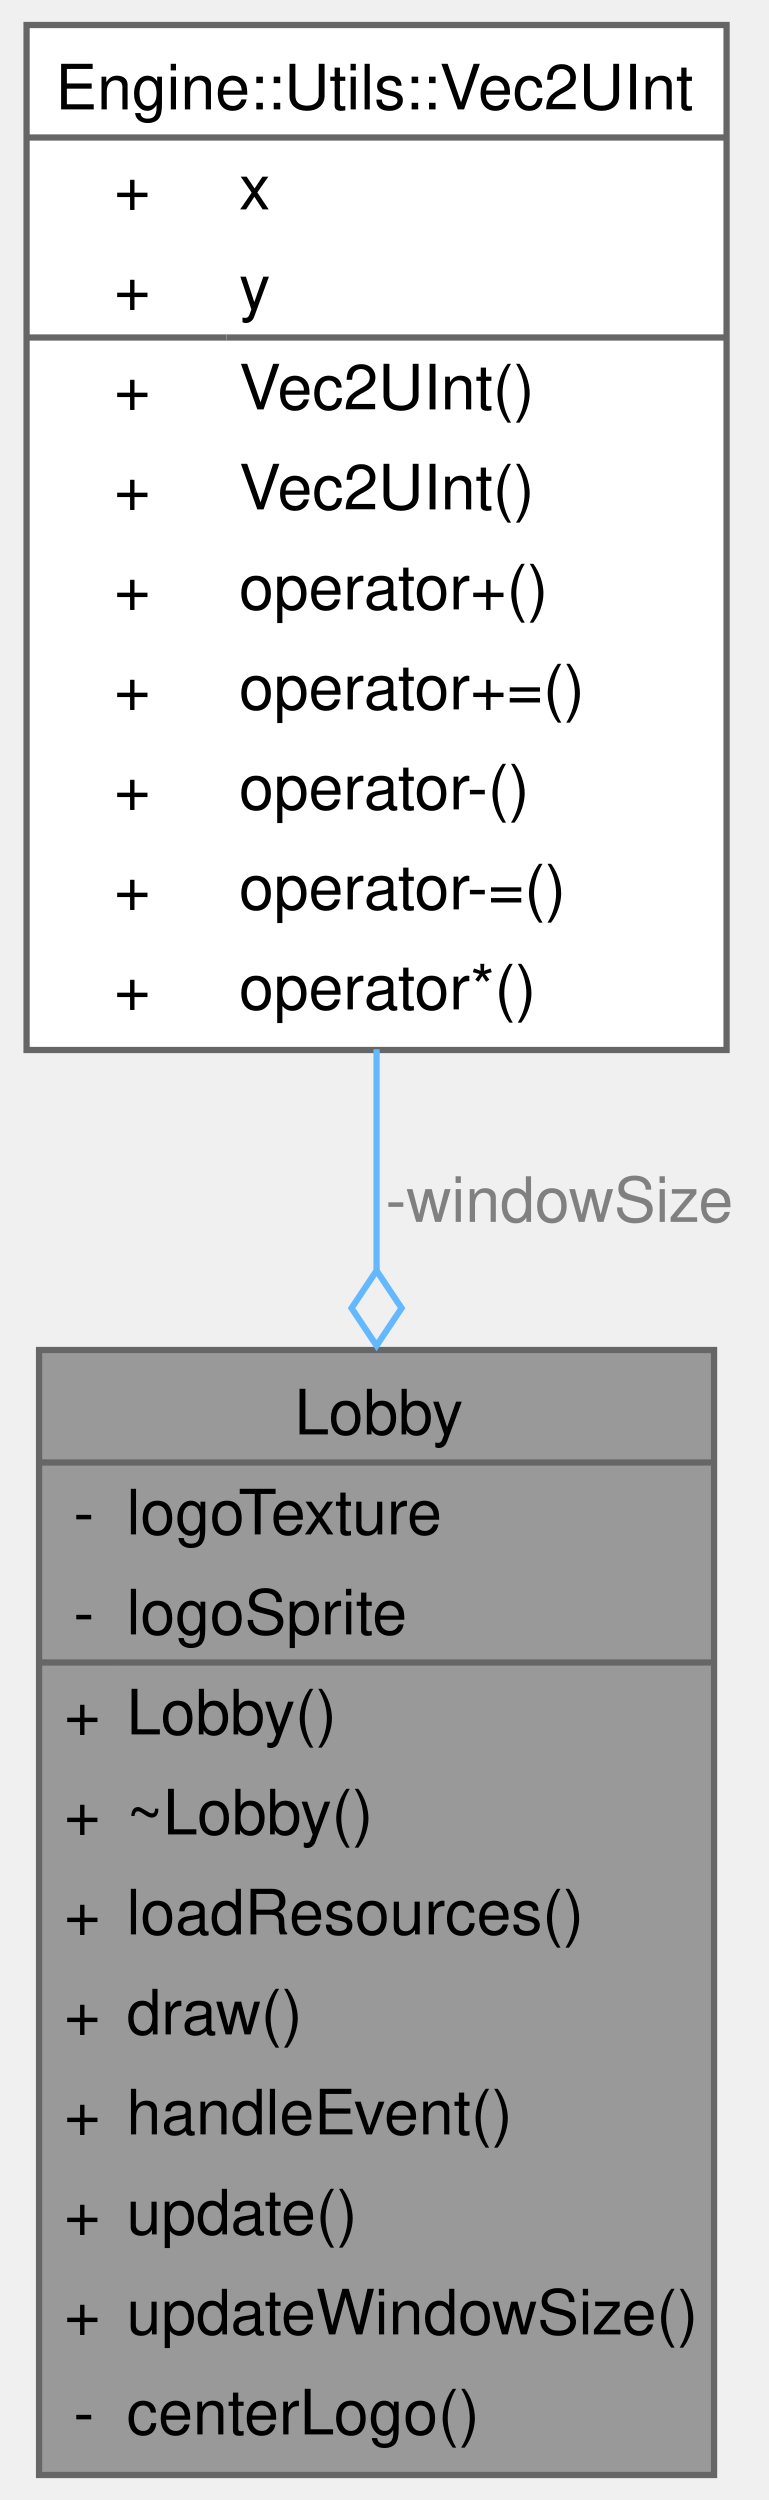
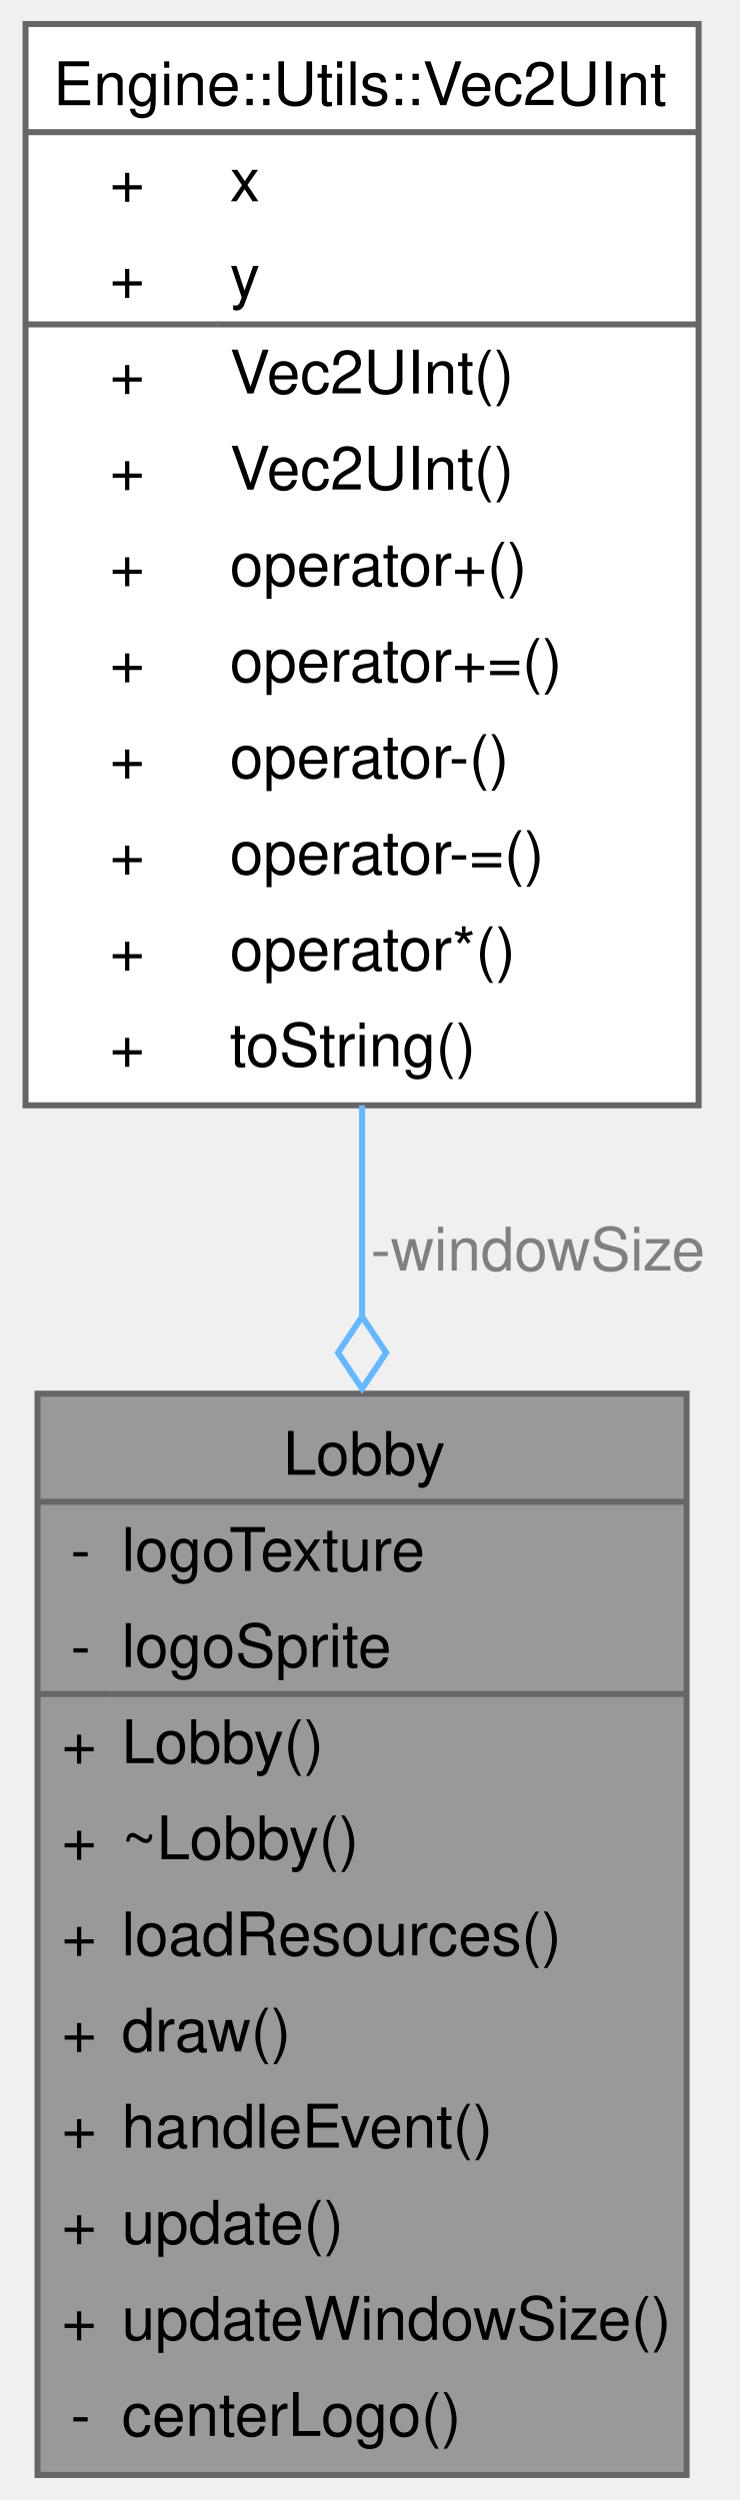
- <svg xmlns="http://www.w3.org/2000/svg" xmlns:xlink="http://www.w3.org/1999/xlink" width="123pt" height="400pt" viewBox="0.00 0.00 122.50 400.00">
-   <g id="graph0" class="graph" transform="scale(1 1) rotate(0) translate(4 396)">
+ <svg xmlns="http://www.w3.org/2000/svg" xmlns:xlink="http://www.w3.org/1999/xlink" width="123pt" height="416pt" viewBox="0.00 0.00 122.50 416.00">
+   <g id="graph0" class="graph" transform="scale(1 1) rotate(0) translate(4 412)">
    <g id="Node000001" class="node">
      <g id="a_Node000001">
        <a xlink:title=" ">
          <polygon fill="#999999" stroke="none" points="110,-180 2,-180 2,0 110,0 110,-180" />
          <text text-anchor="start" x="42.88" y="-166.5" font-family="Helvetica,sans-Serif" font-size="10.00">Lobby</text>
          <text text-anchor="start" x="7.5" y="-150.5" font-family="Helvetica,sans-Serif" font-size="10.00">-</text>
          <text text-anchor="start" x="16" y="-150.5" font-family="Helvetica,sans-Serif" font-size="10.00">logoTexture</text>
          <text text-anchor="start" x="7.5" y="-134.5" font-family="Helvetica,sans-Serif" font-size="10.00">-</text>
          <text text-anchor="start" x="16" y="-134.5" font-family="Helvetica,sans-Serif" font-size="10.00">logoSprite</text>
          <text text-anchor="start" x="6" y="-118.5" font-family="Helvetica,sans-Serif" font-size="10.00">+</text>
          <text text-anchor="start" x="16" y="-118.5" font-family="Helvetica,sans-Serif" font-size="10.00">Lobby()</text>
          <text text-anchor="start" x="6" y="-102.5" font-family="Helvetica,sans-Serif" font-size="10.00">+</text>
          <text text-anchor="start" x="16" y="-102.5" font-family="Helvetica,sans-Serif" font-size="10.00">~Lobby()</text>
          <text text-anchor="start" x="6" y="-86.5" font-family="Helvetica,sans-Serif" font-size="10.00">+</text>
          <text text-anchor="start" x="16" y="-86.5" font-family="Helvetica,sans-Serif" font-size="10.00">loadResources()</text>
          <text text-anchor="start" x="6" y="-70.5" font-family="Helvetica,sans-Serif" font-size="10.00">+</text>
          <text text-anchor="start" x="16" y="-70.5" font-family="Helvetica,sans-Serif" font-size="10.00">draw()</text>
          <text text-anchor="start" x="6" y="-54.5" font-family="Helvetica,sans-Serif" font-size="10.00">+</text>
          <text text-anchor="start" x="16" y="-54.5" font-family="Helvetica,sans-Serif" font-size="10.00">handleEvent()</text>
          <text text-anchor="start" x="6" y="-38.5" font-family="Helvetica,sans-Serif" font-size="10.00">+</text>
          <text text-anchor="start" x="16" y="-38.5" font-family="Helvetica,sans-Serif" font-size="10.00">update()</text>
          <text text-anchor="start" x="6" y="-22.5" font-family="Helvetica,sans-Serif" font-size="10.00">+</text>
          <text text-anchor="start" x="16" y="-22.5" font-family="Helvetica,sans-Serif" font-size="10.00">updateWindowSize()</text>
          <text text-anchor="start" x="7.5" y="-6.5" font-family="Helvetica,sans-Serif" font-size="10.00">-</text>
          <text text-anchor="start" x="16" y="-6.5" font-family="Helvetica,sans-Serif" font-size="10.00">centerLogo()</text>
          <polygon fill="#666666" stroke="#666666" points="2,-162 2,-162 110,-162 110,-162 2,-162" />
          <polygon fill="#666666" stroke="#666666" points="2,-130 2,-130 14,-130 14,-130 2,-130" />
          <polygon fill="#666666" stroke="#666666" points="14,-130 14,-130 110,-130 110,-130 14,-130" />
          <polygon fill="none" stroke="#666666" points="2,0 2,-180 110,-180 110,0 2,0" />
        </a>
      </g>
    </g>
    <g id="Node000002" class="node">
      <g id="a_Node000002">
        <a xlink:href="classEngine_1_1Utils_1_1Vec2UInt.html" target="_top" xlink:title=" ">
-           <polygon fill="white" stroke="none" points="112,-392 0,-392 0,-228 112,-228 112,-392" />
-           <text text-anchor="start" x="4.62" y="-378.5" font-family="Helvetica,sans-Serif" font-size="10.00">Engine::Utils::Vec2UInt</text>
+           <polygon fill="white" stroke="none" points="112,-408 0,-408 0,-228 112,-228 112,-408" />
+           <text text-anchor="start" x="4.62" y="-394.5" font-family="Helvetica,sans-Serif" font-size="10.00">Engine::Utils::Vec2UInt</text>
+           <text text-anchor="start" x="14" y="-378.5" font-family="Helvetica,sans-Serif" font-size="10.00">+</text>
+           <text text-anchor="start" x="34" y="-378.5" font-family="Helvetica,sans-Serif" font-size="10.00">x</text>
          <text text-anchor="start" x="14" y="-362.5" font-family="Helvetica,sans-Serif" font-size="10.00">+</text>
-           <text text-anchor="start" x="34" y="-362.5" font-family="Helvetica,sans-Serif" font-size="10.00">x</text>
+           <text text-anchor="start" x="34" y="-362.5" font-family="Helvetica,sans-Serif" font-size="10.00">y</text>
          <text text-anchor="start" x="14" y="-346.5" font-family="Helvetica,sans-Serif" font-size="10.00">+</text>
-           <text text-anchor="start" x="34" y="-346.5" font-family="Helvetica,sans-Serif" font-size="10.00">y</text>
+           <text text-anchor="start" x="34" y="-346.5" font-family="Helvetica,sans-Serif" font-size="10.00">Vec2UInt()</text>
          <text text-anchor="start" x="14" y="-330.5" font-family="Helvetica,sans-Serif" font-size="10.00">+</text>
          <text text-anchor="start" x="34" y="-330.5" font-family="Helvetica,sans-Serif" font-size="10.00">Vec2UInt()</text>
          <text text-anchor="start" x="14" y="-314.5" font-family="Helvetica,sans-Serif" font-size="10.00">+</text>
-           <text text-anchor="start" x="34" y="-314.5" font-family="Helvetica,sans-Serif" font-size="10.00">Vec2UInt()</text>
+           <text text-anchor="start" x="34" y="-314.5" font-family="Helvetica,sans-Serif" font-size="10.00">operator+()</text>
          <text text-anchor="start" x="14" y="-298.5" font-family="Helvetica,sans-Serif" font-size="10.00">+</text>
-           <text text-anchor="start" x="34" y="-298.5" font-family="Helvetica,sans-Serif" font-size="10.00">operator+()</text>
+           <text text-anchor="start" x="34" y="-298.5" font-family="Helvetica,sans-Serif" font-size="10.00">operator+=()</text>
          <text text-anchor="start" x="14" y="-282.5" font-family="Helvetica,sans-Serif" font-size="10.00">+</text>
-           <text text-anchor="start" x="34" y="-282.5" font-family="Helvetica,sans-Serif" font-size="10.00">operator+=()</text>
+           <text text-anchor="start" x="34" y="-282.5" font-family="Helvetica,sans-Serif" font-size="10.00">operator-()</text>
          <text text-anchor="start" x="14" y="-266.5" font-family="Helvetica,sans-Serif" font-size="10.00">+</text>
-           <text text-anchor="start" x="34" y="-266.5" font-family="Helvetica,sans-Serif" font-size="10.00">operator-()</text>
+           <text text-anchor="start" x="34" y="-266.5" font-family="Helvetica,sans-Serif" font-size="10.00">operator-=()</text>
          <text text-anchor="start" x="14" y="-250.5" font-family="Helvetica,sans-Serif" font-size="10.00">+</text>
-           <text text-anchor="start" x="34" y="-250.5" font-family="Helvetica,sans-Serif" font-size="10.00">operator-=()</text>
+           <text text-anchor="start" x="34" y="-250.5" font-family="Helvetica,sans-Serif" font-size="10.00">operator*()</text>
          <text text-anchor="start" x="14" y="-234.5" font-family="Helvetica,sans-Serif" font-size="10.00">+</text>
-           <text text-anchor="start" x="34" y="-234.5" font-family="Helvetica,sans-Serif" font-size="10.00">operator*()</text>
-           <polygon fill="#666666" stroke="#666666" points="0,-374 0,-374 112,-374 112,-374 0,-374" />
-           <polygon fill="#666666" stroke="#666666" points="0,-342 0,-342 32,-342 32,-342 0,-342" />
-           <polygon fill="#666666" stroke="#666666" points="32,-342 32,-342 112,-342 112,-342 32,-342" />
-           <polygon fill="none" stroke="#666666" points="0,-228 0,-392 112,-392 112,-228 0,-228" />
+           <text text-anchor="start" x="34" y="-234.5" font-family="Helvetica,sans-Serif" font-size="10.00">toString()</text>
+           <polygon fill="#666666" stroke="#666666" points="0,-390 0,-390 112,-390 112,-390 0,-390" />
+           <polygon fill="#666666" stroke="#666666" points="0,-358 0,-358 32,-358 32,-358 0,-358" />
+           <polygon fill="#666666" stroke="#666666" points="32,-358 32,-358 112,-358 112,-358 32,-358" />
+           <polygon fill="none" stroke="#666666" points="0,-228 0,-408 112,-408 112,-228 0,-228" />
        </a>
      </g>
    </g>
    <g id="edge1_Node000001_Node000002" class="edge">
      <g id="a_edge1_Node000001_Node000002">
        <a xlink:title=" ">
-           <path fill="none" stroke="#63b8ff" d="M56,-228.13C56,-216.57 56,-204.54 56,-192.64" />
-           <polygon fill="none" stroke="#63b8ff" points="56,-192.7 52,-186.7 56,-180.7 60,-186.7 56,-192.7" />
+           <path fill="none" stroke="#63b8ff" d="M56,-228C56,-216.39 56,-204.43 56,-192.63" />
+           <polygon fill="none" stroke="#63b8ff" points="56,-192.82 52,-186.82 56,-180.82 60,-186.82 56,-192.82" />
        </a>
      </g>
      <text text-anchor="middle" x="85.25" y="-200.5" font-family="Helvetica,sans-Serif" font-size="10.00" fill="grey"> -windowSize</text>
    </g>
  </g>
</svg>
